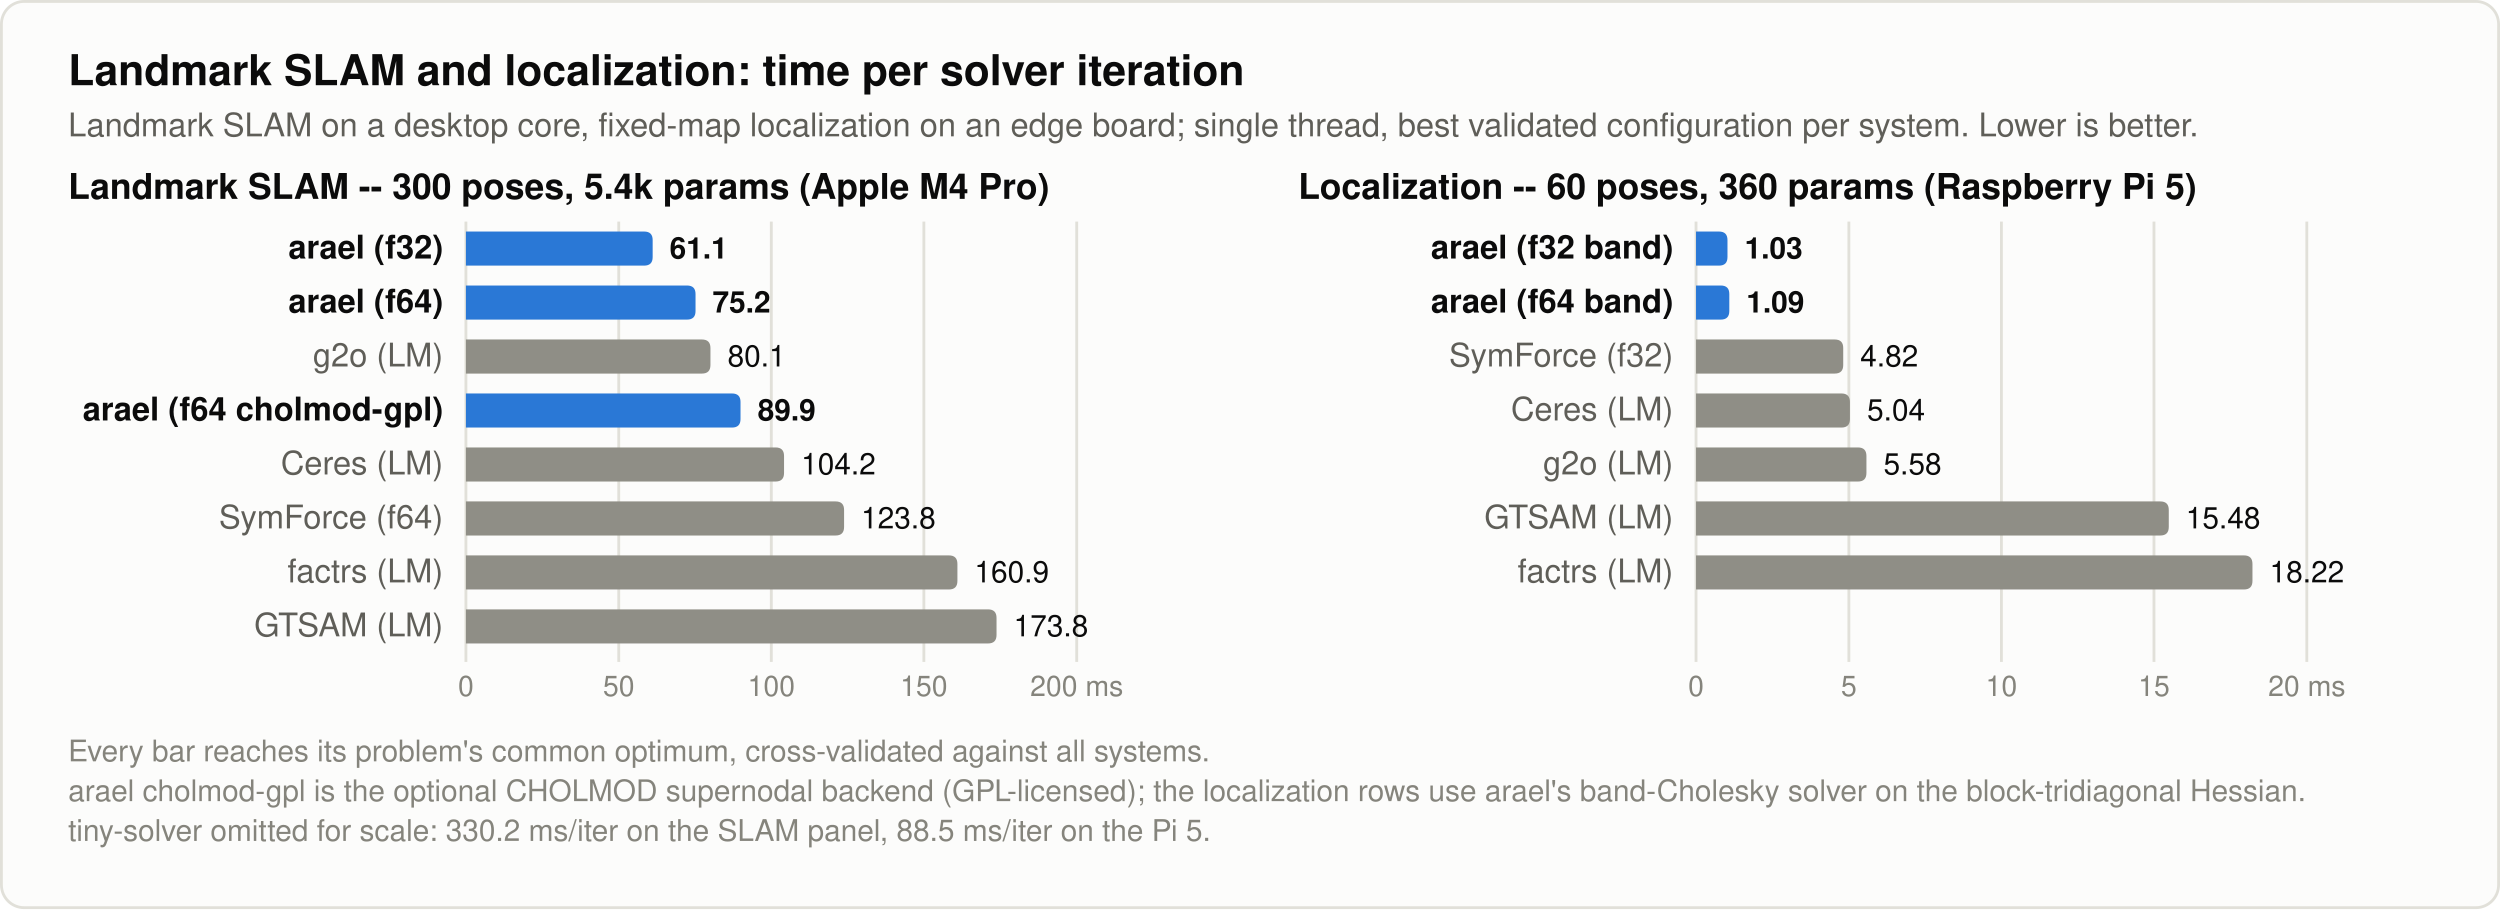
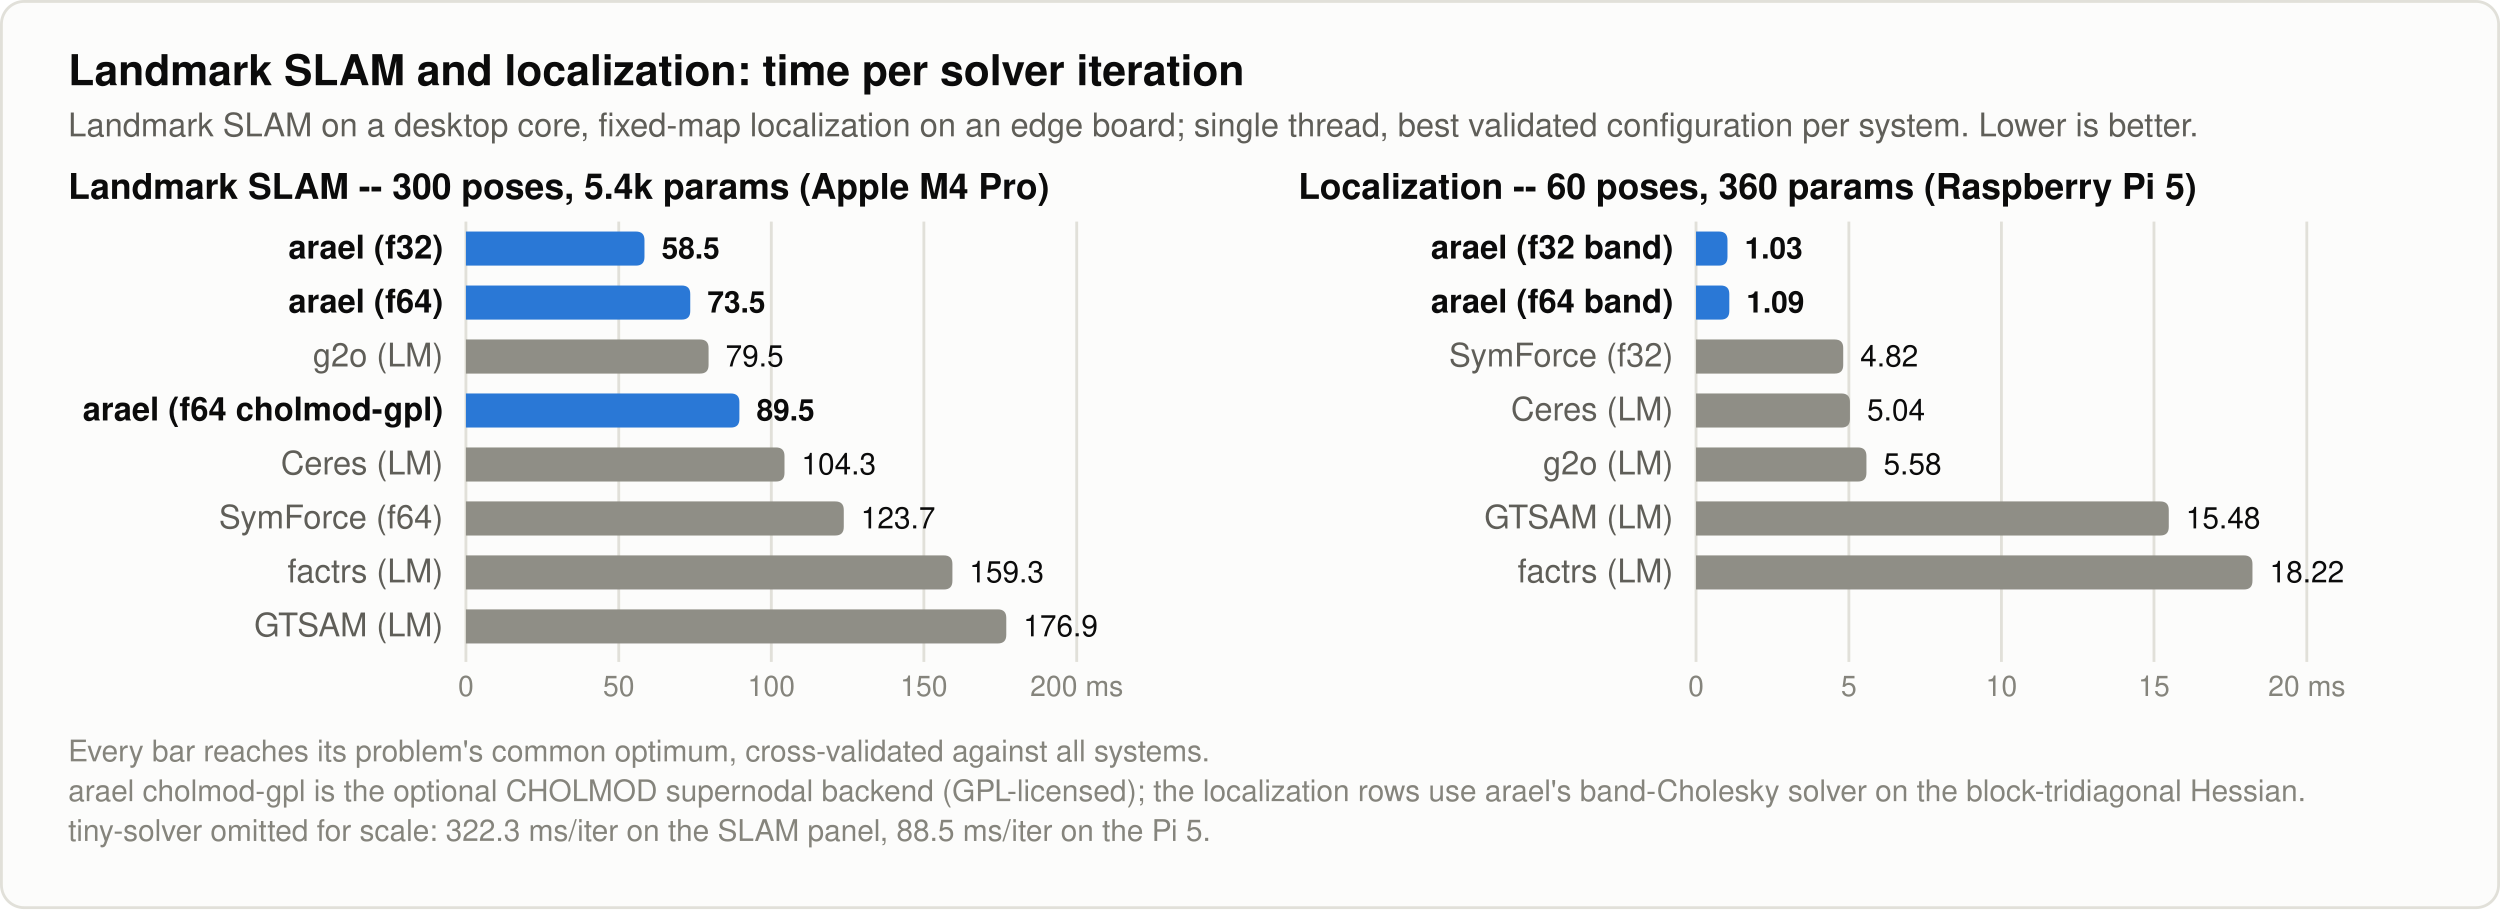
<svg xmlns="http://www.w3.org/2000/svg" width="880" height="320" viewBox="0 0 880 320" font-family="ui-sans-serif, system-ui, -apple-system, 'Segoe UI', Helvetica, Arial, sans-serif">
  <rect x="0.5" y="0.5" width="879" height="319" rx="8" fill="#fcfcfb" stroke="#e1e0d9" />
  <text x="24" y="30" font-size="15" font-weight="600" fill="#0b0b0b">Landmark SLAM and localization: time per solver iteration</text>
  <text x="24" y="48" font-size="11.5" fill="#5f5e58">Landmark SLAM on a desktop core, fixed-map localization on an edge board; single thread, best validated configuration per system. Lower is better.</text>
  <text x="24" y="70" font-size="12.5" font-weight="600" fill="#0b0b0b">Landmark SLAM -- 300 poses, 5.4k params (Apple M4 Pro)</text>
  <line x1="164.0" y1="78" x2="164.0" y2="233" stroke="#e1e0d9" stroke-width="1" />
  <text x="164.0" y="245" font-size="10" text-anchor="middle" fill="#85847c">0</text>
  <line x1="217.8" y1="78" x2="217.8" y2="233" stroke="#e1e0d9" stroke-width="1" />
  <text x="217.8" y="245" font-size="10" text-anchor="middle" fill="#85847c">50</text>
  <line x1="271.5" y1="78" x2="271.5" y2="233" stroke="#e1e0d9" stroke-width="1" />
  <text x="271.5" y="245" font-size="10" text-anchor="middle" fill="#85847c">100</text>
  <line x1="325.2" y1="78" x2="325.2" y2="233" stroke="#e1e0d9" stroke-width="1" />
  <text x="325.2" y="245" font-size="10" text-anchor="middle" fill="#85847c">150</text>
  <line x1="379.0" y1="78" x2="379.0" y2="233" stroke="#e1e0d9" stroke-width="1" />
  <text x="379.0" y="245" font-size="10" text-anchor="middle" fill="#85847c">200 ms</text>
  <text x="156" y="91.0" font-size="11.5" text-anchor="end" font-weight="600" fill="#0b0b0b">arael (f32)</text>
-   <path d="M164,81.5 L226.736,81.5 Q229.736,81.5 229.736,84.5 L229.736,90.5 Q229.736,93.5 226.736,93.5 L164,93.5 Z" fill="#2a78d6" />
-   <text x="235.7" y="91.0" font-size="10.5" font-weight="600" fill="#0b0b0b">61.1</text>
+   <path d="M164,81.5 L223.855,81.5 Q226.855,81.5 226.855,84.5 L226.855,90.5 Q226.855,93.5 223.855,93.5 L164,93.5 Z" fill="#2a78d6" />
+   <text x="232.9" y="91.0" font-size="10.5" font-weight="600" fill="#0b0b0b">58.5</text>
  <text x="156" y="110.0" font-size="11.5" text-anchor="end" font-weight="600" fill="#0b0b0b">arael (f64)</text>
-   <path d="M164,100.5 L241.829,100.5 Q244.829,100.5 244.829,103.5 L244.829,109.5 Q244.829,112.5 241.829,112.5 L164,112.5 Z" fill="#2a78d6" />
-   <text x="250.8" y="110.0" font-size="10.5" font-weight="600" fill="#0b0b0b">75.2</text>
+   <path d="M164,100.5 L239.969,100.5 Q242.969,100.5 242.969,103.5 L242.969,109.5 Q242.969,112.5 239.969,112.5 L164,112.5 Z" fill="#2a78d6" />
+   <text x="249.0" y="110.0" font-size="10.5" font-weight="600" fill="#0b0b0b">73.5</text>
  <text x="156" y="129.0" font-size="11.5" text-anchor="end" fill="#5f5e58">g2o (LM)</text>
-   <path d="M164,119.5 L247.075,119.5 Q250.075,119.5 250.075,122.5 L250.075,128.5 Q250.075,131.5 247.075,131.5 L164,131.5 Z" fill="#8f8e86" />
-   <text x="256.1" y="129.0" font-size="10.5" fill="#0b0b0b">80.1</text>
+   <path d="M164,119.5 L246.419,119.5 Q249.419,119.5 249.419,122.5 L249.419,128.5 Q249.419,131.5 246.419,131.5 L164,131.5 Z" fill="#8f8e86" />
+   <text x="255.4" y="129.0" font-size="10.5" fill="#0b0b0b">79.5</text>
  <text x="156" y="148.0" font-size="11.5" text-anchor="end" font-weight="600" fill="#0b0b0b">arael (f64 cholmod-gpl)</text>
-   <path d="M164,138.5 L257.664,138.5 Q260.664,138.5 260.664,141.5 L260.664,147.5 Q260.664,150.5 257.664,150.5 L164,150.5 Z" fill="#2a78d6" />
-   <text x="266.7" y="148.0" font-size="10.5" font-weight="600" fill="#0b0b0b">89.9</text>
+   <path d="M164,138.5 L257.266,138.5 Q260.266,138.5 260.266,141.5 L260.266,147.5 Q260.266,150.5 257.266,150.5 L164,150.5 Z" fill="#2a78d6" />
+   <text x="266.3" y="148.0" font-size="10.5" font-weight="600" fill="#0b0b0b">89.5</text>
  <text x="156" y="167.0" font-size="11.5" text-anchor="end" fill="#5f5e58">Ceres (LM)</text>
-   <path d="M164,157.5 L272.983,157.5 Q275.983,157.5 275.983,160.5 L275.983,166.5 Q275.983,169.5 272.983,169.5 L164,169.5 Z" fill="#8f8e86" />
-   <text x="282.0" y="167.0" font-size="10.5" fill="#0b0b0b">104.2</text>
+   <path d="M164,157.5 L273.144,157.5 Q276.144,157.5 276.144,160.5 L276.144,166.5 Q276.144,169.5 273.144,169.5 L164,169.5 Z" fill="#8f8e86" />
+   <text x="282.1" y="167.0" font-size="10.5" fill="#0b0b0b">104.3</text>
  <text x="156" y="186.0" font-size="11.5" text-anchor="end" fill="#5f5e58">SymForce (f64)</text>
-   <path d="M164,176.5 L294.117,176.5 Q297.117,176.5 297.117,179.5 L297.117,185.5 Q297.117,188.5 294.117,188.5 L164,188.5 Z" fill="#8f8e86" />
-   <text x="303.1" y="186.0" font-size="10.5" fill="#0b0b0b">123.8</text>
+   <path d="M164,176.5 L294.01,176.5 Q297.01,176.5 297.01,179.5 L297.01,185.5 Q297.01,188.5 294.01,188.5 L164,188.5 Z" fill="#8f8e86" />
+   <text x="303.0" y="186.0" font-size="10.5" fill="#0b0b0b">123.7</text>
  <text x="156" y="205.0" font-size="11.5" text-anchor="end" fill="#5f5e58">factrs (LM)</text>
-   <path d="M164,195.5 L334.01,195.5 Q337.01,195.5 337.01,198.5 L337.01,204.5 Q337.01,207.5 334.01,207.5 L164,207.5 Z" fill="#8f8e86" />
-   <text x="343.0" y="205.0" font-size="10.5" fill="#0b0b0b">160.9</text>
+   <path d="M164,195.5 L332.248,195.5 Q335.248,195.5 335.248,198.5 L335.248,204.5 Q335.248,207.5 332.248,207.5 L164,207.5 Z" fill="#8f8e86" />
+   <text x="341.2" y="205.0" font-size="10.5" fill="#0b0b0b">159.3</text>
  <text x="156" y="224.0" font-size="11.5" text-anchor="end" fill="#5f5e58">GTSAM (LM)</text>
-   <path d="M164,214.5 L347.781,214.5 Q350.781,214.5 350.781,217.5 L350.781,223.5 Q350.781,226.5 347.781,226.5 L164,226.5 Z" fill="#8f8e86" />
-   <text x="356.8" y="224.0" font-size="10.5" fill="#0b0b0b">173.8</text>
+   <path d="M164,214.5 L351.211,214.5 Q354.211,214.5 354.211,217.5 L354.211,223.5 Q354.211,226.5 351.211,226.5 L164,226.5 Z" fill="#8f8e86" />
+   <text x="360.2" y="224.0" font-size="10.5" fill="#0b0b0b">176.9</text>
  <text x="457" y="70" font-size="12.5" font-weight="600" fill="#0b0b0b">Localization -- 60 poses, 360 params (Raspberry Pi 5)</text>
  <line x1="597.0" y1="78" x2="597.0" y2="233" stroke="#e1e0d9" stroke-width="1" />
  <text x="597.0" y="245" font-size="10" text-anchor="middle" fill="#85847c">0</text>
  <line x1="650.8" y1="78" x2="650.8" y2="233" stroke="#e1e0d9" stroke-width="1" />
  <text x="650.8" y="245" font-size="10" text-anchor="middle" fill="#85847c">5</text>
  <line x1="704.5" y1="78" x2="704.5" y2="233" stroke="#e1e0d9" stroke-width="1" />
  <text x="704.5" y="245" font-size="10" text-anchor="middle" fill="#85847c">10</text>
  <line x1="758.2" y1="78" x2="758.2" y2="233" stroke="#e1e0d9" stroke-width="1" />
  <text x="758.2" y="245" font-size="10" text-anchor="middle" fill="#85847c">15</text>
  <line x1="812.0" y1="78" x2="812.0" y2="233" stroke="#e1e0d9" stroke-width="1" />
  <text x="812.0" y="245" font-size="10" text-anchor="middle" fill="#85847c">20 ms</text>
  <text x="589" y="91.0" font-size="11.5" text-anchor="end" font-weight="600" fill="#0b0b0b">arael (f32 band)</text>
  <path d="M597,81.5 L605.072,81.5 Q608.072,81.5 608.072,84.5 L608.072,90.5 Q608.072,93.5 605.072,93.5 L597,93.5 Z" fill="#2a78d6" />
  <text x="614.1" y="91.0" font-size="10.5" font-weight="600" fill="#0b0b0b">1.03</text>
  <text x="589" y="110.0" font-size="11.5" text-anchor="end" font-weight="600" fill="#0b0b0b">arael (f64 band)</text>
  <path d="M597,100.5 L605.717,100.5 Q608.717,100.5 608.717,103.5 L608.717,109.5 Q608.717,112.5 605.717,112.5 L597,112.5 Z" fill="#2a78d6" />
  <text x="614.7" y="110.0" font-size="10.5" font-weight="600" fill="#0b0b0b">1.09</text>
  <text x="589" y="129.0" font-size="11.5" text-anchor="end" fill="#5f5e58">SymForce (f32)</text>
  <path d="M597,119.5 L645.815,119.5 Q648.815,119.5 648.815,122.5 L648.815,128.5 Q648.815,131.5 645.815,131.5 L597,131.5 Z" fill="#8f8e86" />
  <text x="654.8" y="129.0" font-size="10.5" fill="#0b0b0b">4.82</text>
  <text x="589" y="148.0" font-size="11.5" text-anchor="end" fill="#5f5e58">Ceres (LM)</text>
  <path d="M597,138.5 L648.18,138.5 Q651.18,138.5 651.18,141.5 L651.18,147.5 Q651.18,150.5 648.18,150.5 L597,150.5 Z" fill="#8f8e86" />
  <text x="657.2" y="148.0" font-size="10.5" fill="#0b0b0b">5.04</text>
  <text x="589" y="167.0" font-size="11.5" text-anchor="end" fill="#5f5e58">g2o (LM)</text>
  <path d="M597,157.5 L653.985,157.5 Q656.985,157.5 656.985,160.5 L656.985,166.5 Q656.985,169.5 653.985,169.5 L597,169.5 Z" fill="#8f8e86" />
  <text x="663.0" y="167.0" font-size="10.5" fill="#0b0b0b">5.58</text>
  <text x="589" y="186.0" font-size="11.5" text-anchor="end" fill="#5f5e58">GTSAM (LM)</text>
  <path d="M597,176.5 L760.41,176.5 Q763.41,176.5 763.41,179.5 L763.41,185.5 Q763.41,188.5 760.41,188.5 L597,188.5 Z" fill="#8f8e86" />
  <text x="769.4" y="186.0" font-size="10.5" fill="#0b0b0b">15.48</text>
  <text x="589" y="205.0" font-size="11.5" text-anchor="end" fill="#5f5e58">factrs (LM)</text>
  <path d="M597,195.5 L789.865,195.5 Q792.865,195.5 792.865,198.5 L792.865,204.5 Q792.865,207.5 789.865,207.5 L597,207.5 Z" fill="#8f8e86" />
  <text x="798.9" y="205.0" font-size="10.5" fill="#0b0b0b">18.22</text>
  <text x="24" y="268" font-size="10.5" fill="#85847c">Every bar reaches its problem's common optimum, cross-validated against all systems.</text>
  <text x="24" y="282" font-size="10.5" fill="#85847c">arael cholmod-gpl is the optional CHOLMOD supernodal backend (GPL-licensed); the localization rows use arael's band-Cholesky solver on the block-tridiagonal Hessian.</text>
-   <text x="24" y="296" font-size="10.5" fill="#85847c">tiny-solver omitted for scale: 330.2 ms/iter on the SLAM panel, 88.5 ms/iter on the Pi 5.</text>
+   <text x="24" y="296" font-size="10.5" fill="#85847c">tiny-solver omitted for scale: 322.3 ms/iter on the SLAM panel, 88.5 ms/iter on the Pi 5.</text>
</svg>
